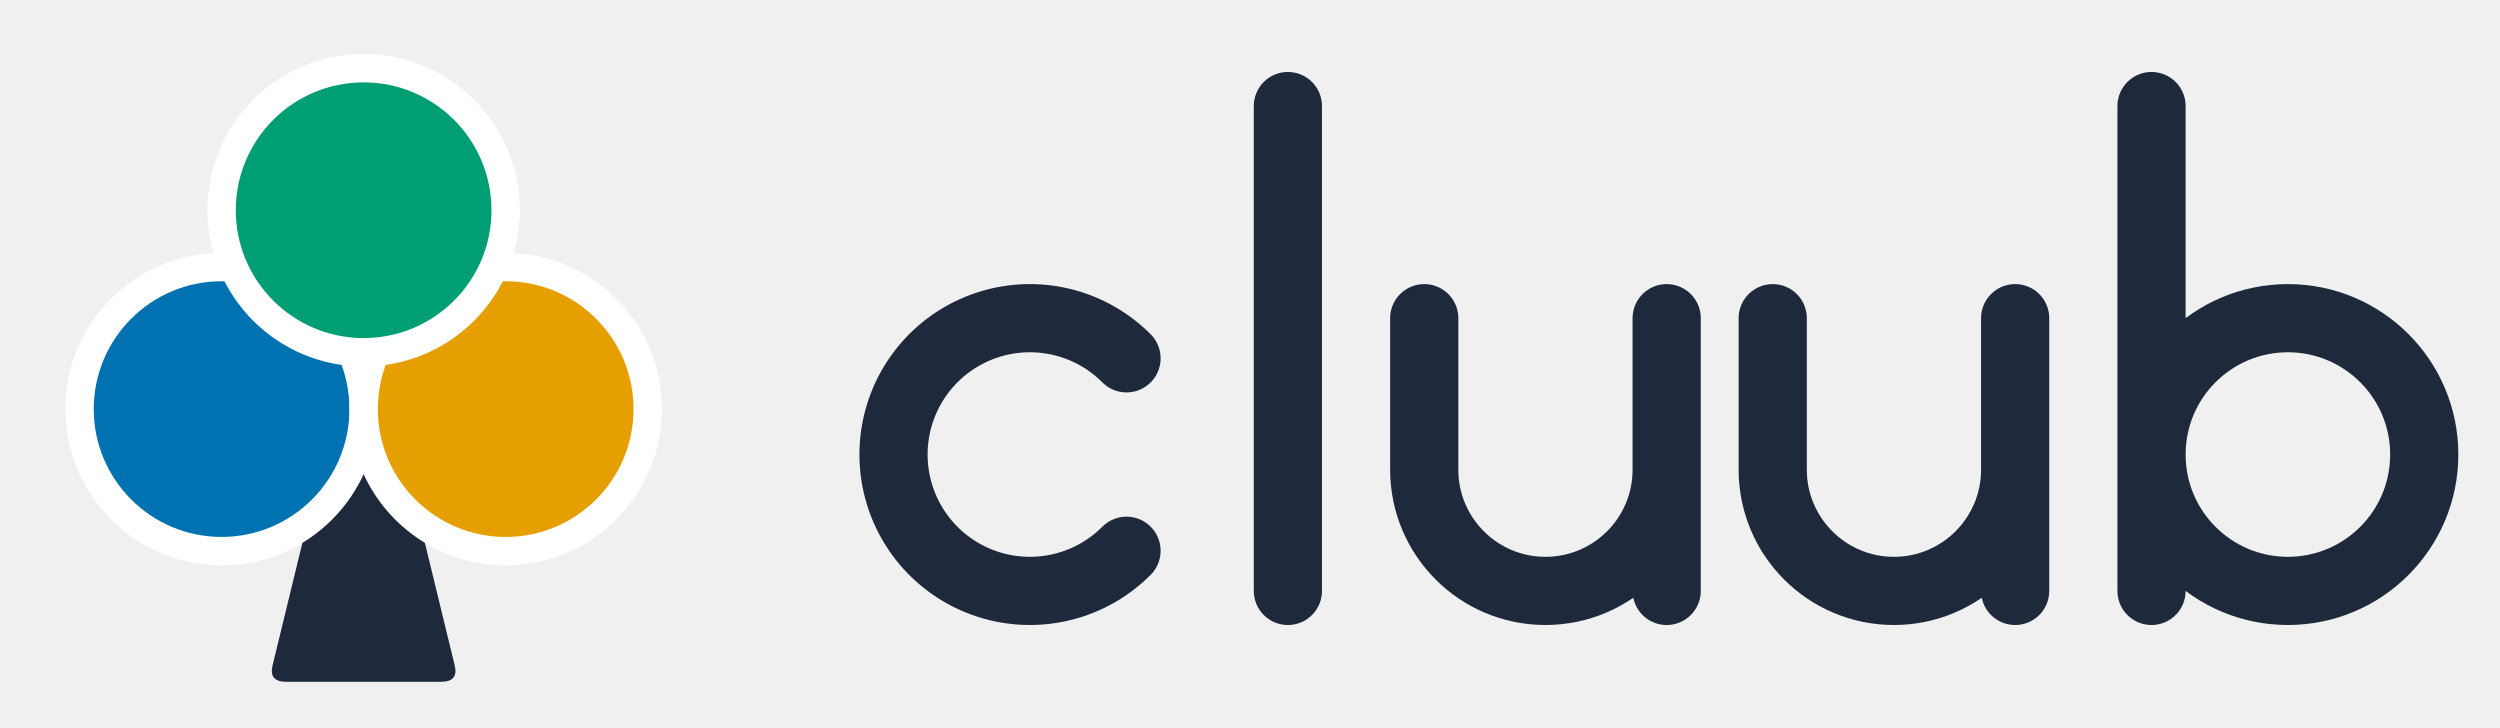
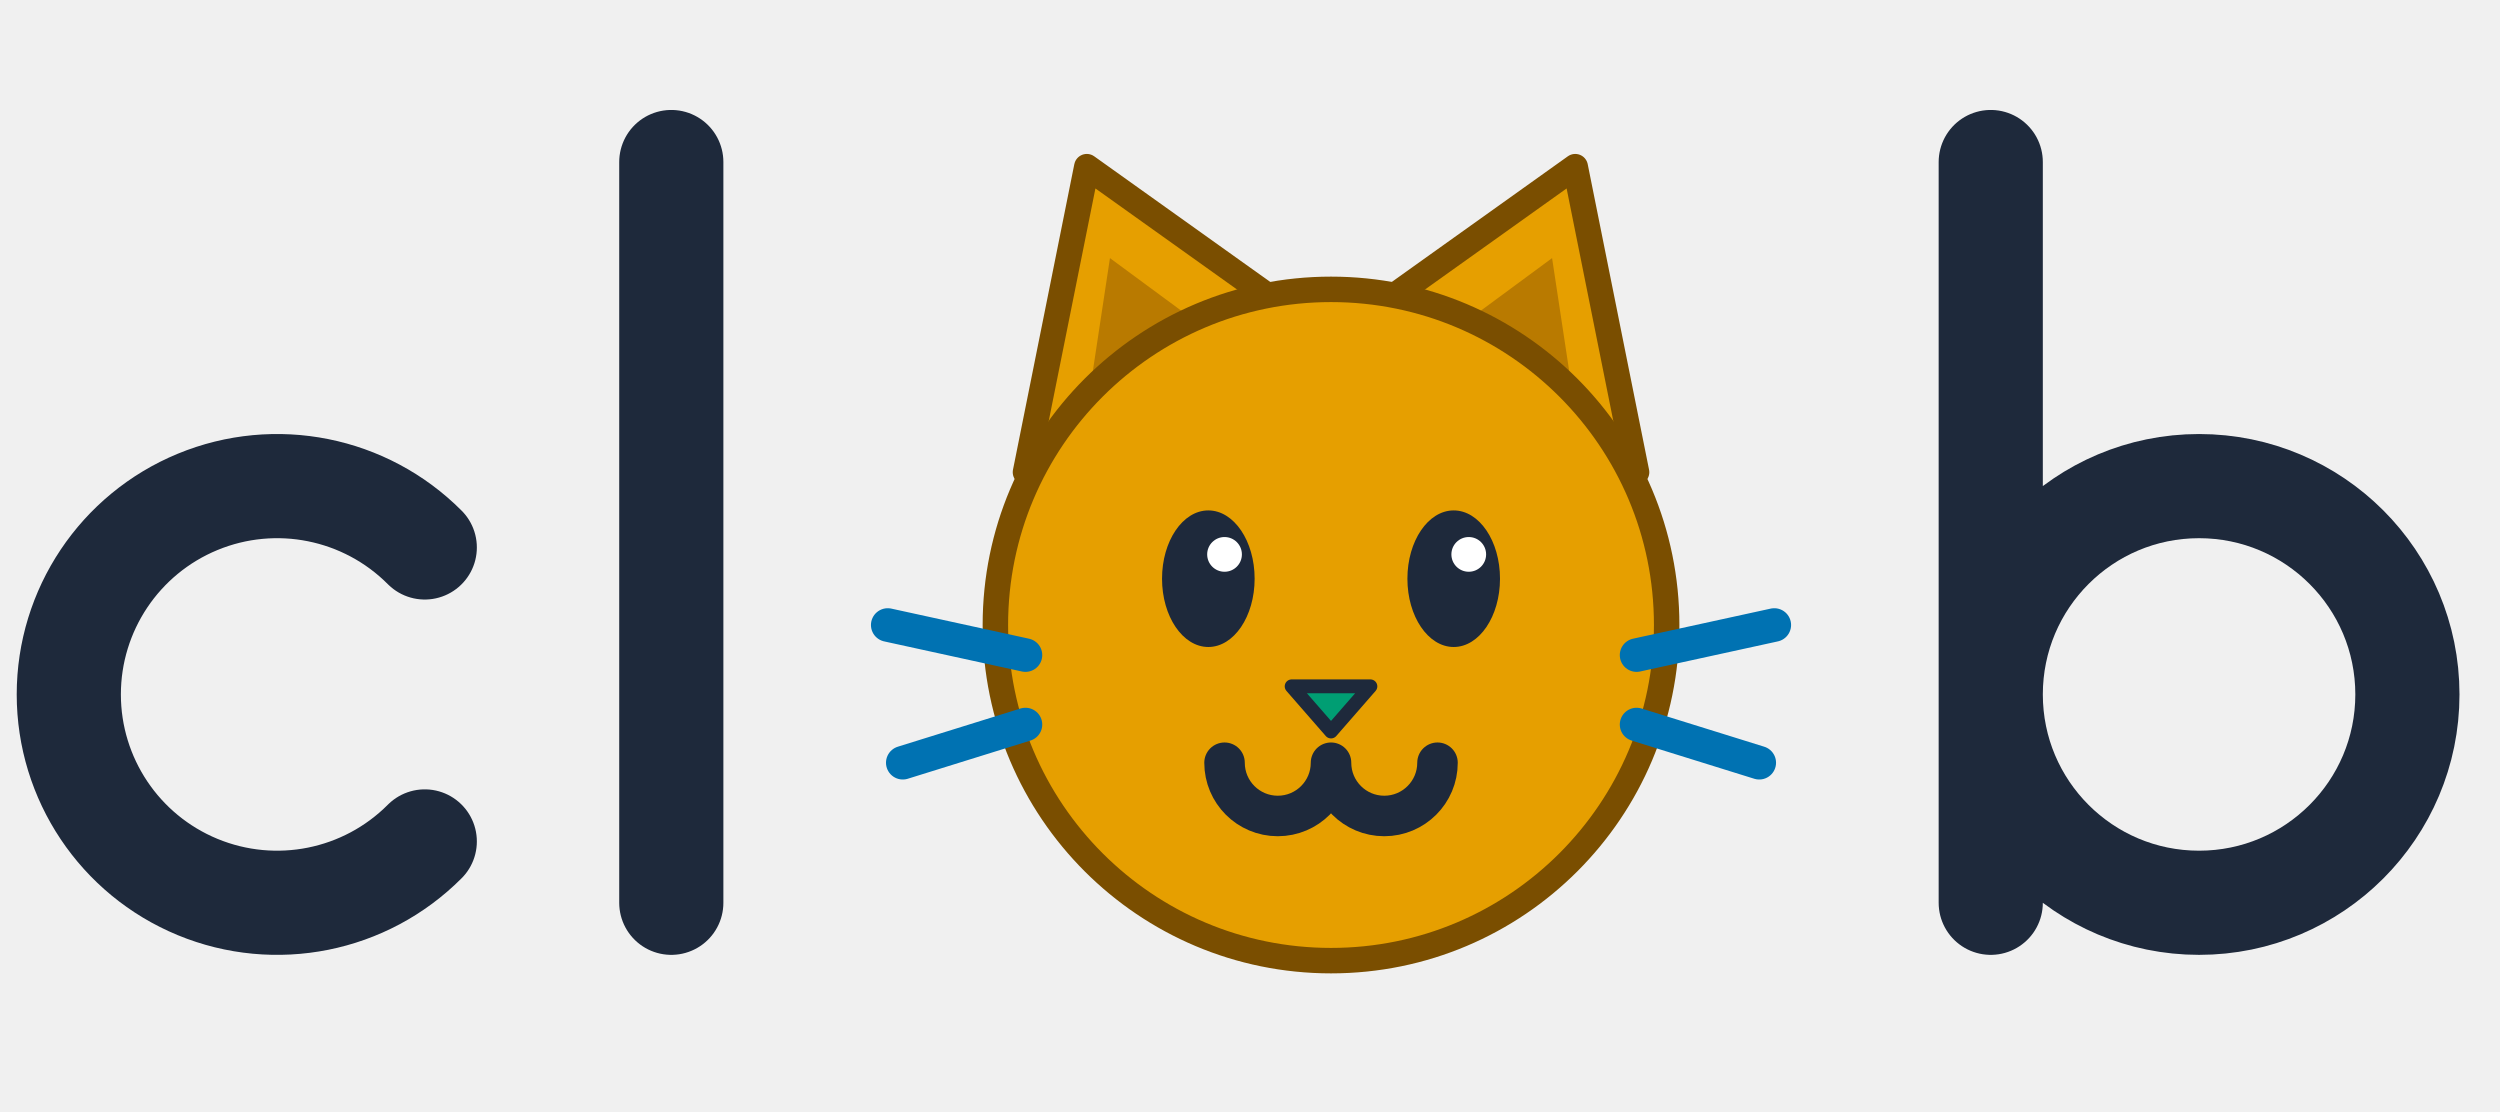
- <svg xmlns="http://www.w3.org/2000/svg" viewBox="0 0 330 96">
-   <g transform="scale(1.5)">
-     <path d="M28.5 40 L24 58.5 Q23.6 60 25.2 60 H38.8 Q40.4 60 40 58.5 L35.5 40 Z" fill="#1E293B" />
-     <circle cx="19.5" cy="36" r="12.5" fill="#0072B2" stroke="#FFFFFF" stroke-width="2.5" />
-     <circle cx="44.5" cy="36" r="12.5" fill="#E69F00" stroke="#FFFFFF" stroke-width="2.5" />
-     <circle cx="32" cy="18.5" r="12.5" fill="#009E73" stroke="#FFFFFF" stroke-width="2.5" />
+ <svg xmlns="http://www.w3.org/2000/svg" viewBox="0 0 216 96">
+   <g fill="none" stroke="#1E293B" stroke-width="9" stroke-linecap="round" stroke-linejoin="round">
+     <path d="M36.7 47.3 A18 18 0 1 0 36.7 72.7" />
+     <path d="M58 14 V78" />
+     <path d="M172 14 V78 M172 60 A18 18 0 1 0 208 60 A18 18 0 1 0 172 60" />
  </g>
-   <g transform="translate(112 0)">
-     <g fill="none" stroke="#1E293B" stroke-width="9" stroke-linecap="round" stroke-linejoin="round">
-       <path d="M36.7 47.3 A18 18 0 1 0 36.7 72.7" />
-       <path d="M58 14 V78" />
-       <path d="M76 42 V62 A16 16 0 0 0 108 62 V42 M108 42 V78" />
-       <path d="M122 42 V62 A16 16 0 0 0 154 62 V42 M154 42 V78" />
-       <path d="M172 14 V78 M172 60 A18 18 0 1 0 208 60 A18 18 0 1 0 172 60" />
-     </g>
+   <g>
+     <path d="M88.6 40.8 L93.9 14.4 L112.4 27.6 Z M141.4 40.8 L136.1 14.4 L117.6 27.6 Z" fill="#E69F00" stroke="#7A4E00" stroke-width="2.2" stroke-linejoin="round" />
+     <path d="M93.9 35.5 L95.9 22.3 L105.8 29.6 Z M136.1 35.5 L134.1 22.3 L124.2 29.6 Z" fill="#B97A00" />
+     <circle cx="115.0" cy="54.0" r="29.0" fill="#E69F00" stroke="#7A4E00" stroke-width="2.2" />
+     <path d="M88.6 56.6 L76.7 54.0 M88.6 62.6 L78.0 65.9 M141.4 56.6 L153.3 54.0 M141.4 62.6 L152.0 65.9" fill="none" stroke="#0072B2" stroke-width="2.9" stroke-linecap="round" />
+     <ellipse cx="104.4" cy="50.0" rx="4.0" ry="5.9" fill="#1E293B" />
+     <ellipse cx="125.6" cy="50.0" rx="4.0" ry="5.9" fill="#1E293B" />
+     <circle cx="105.8" cy="47.9" r="1.5" fill="#FFFFFF" />
+     <circle cx="126.9" cy="47.9" r="1.5" fill="#FFFFFF" />
+     <path d="M111.6 59.3 L118.4 59.3 L115.0 63.2 Z" fill="#009E73" stroke="#1E293B" stroke-width="1.2" stroke-linejoin="round" />
+     <path d="M105.8 65.9 A4.6 4.6 0 0 0 115.0 65.9 A4.6 4.6 0 0 0 124.2 65.9" fill="none" stroke="#1E293B" stroke-width="3.5" stroke-linecap="round" stroke-linejoin="round" />
  </g>
</svg>
